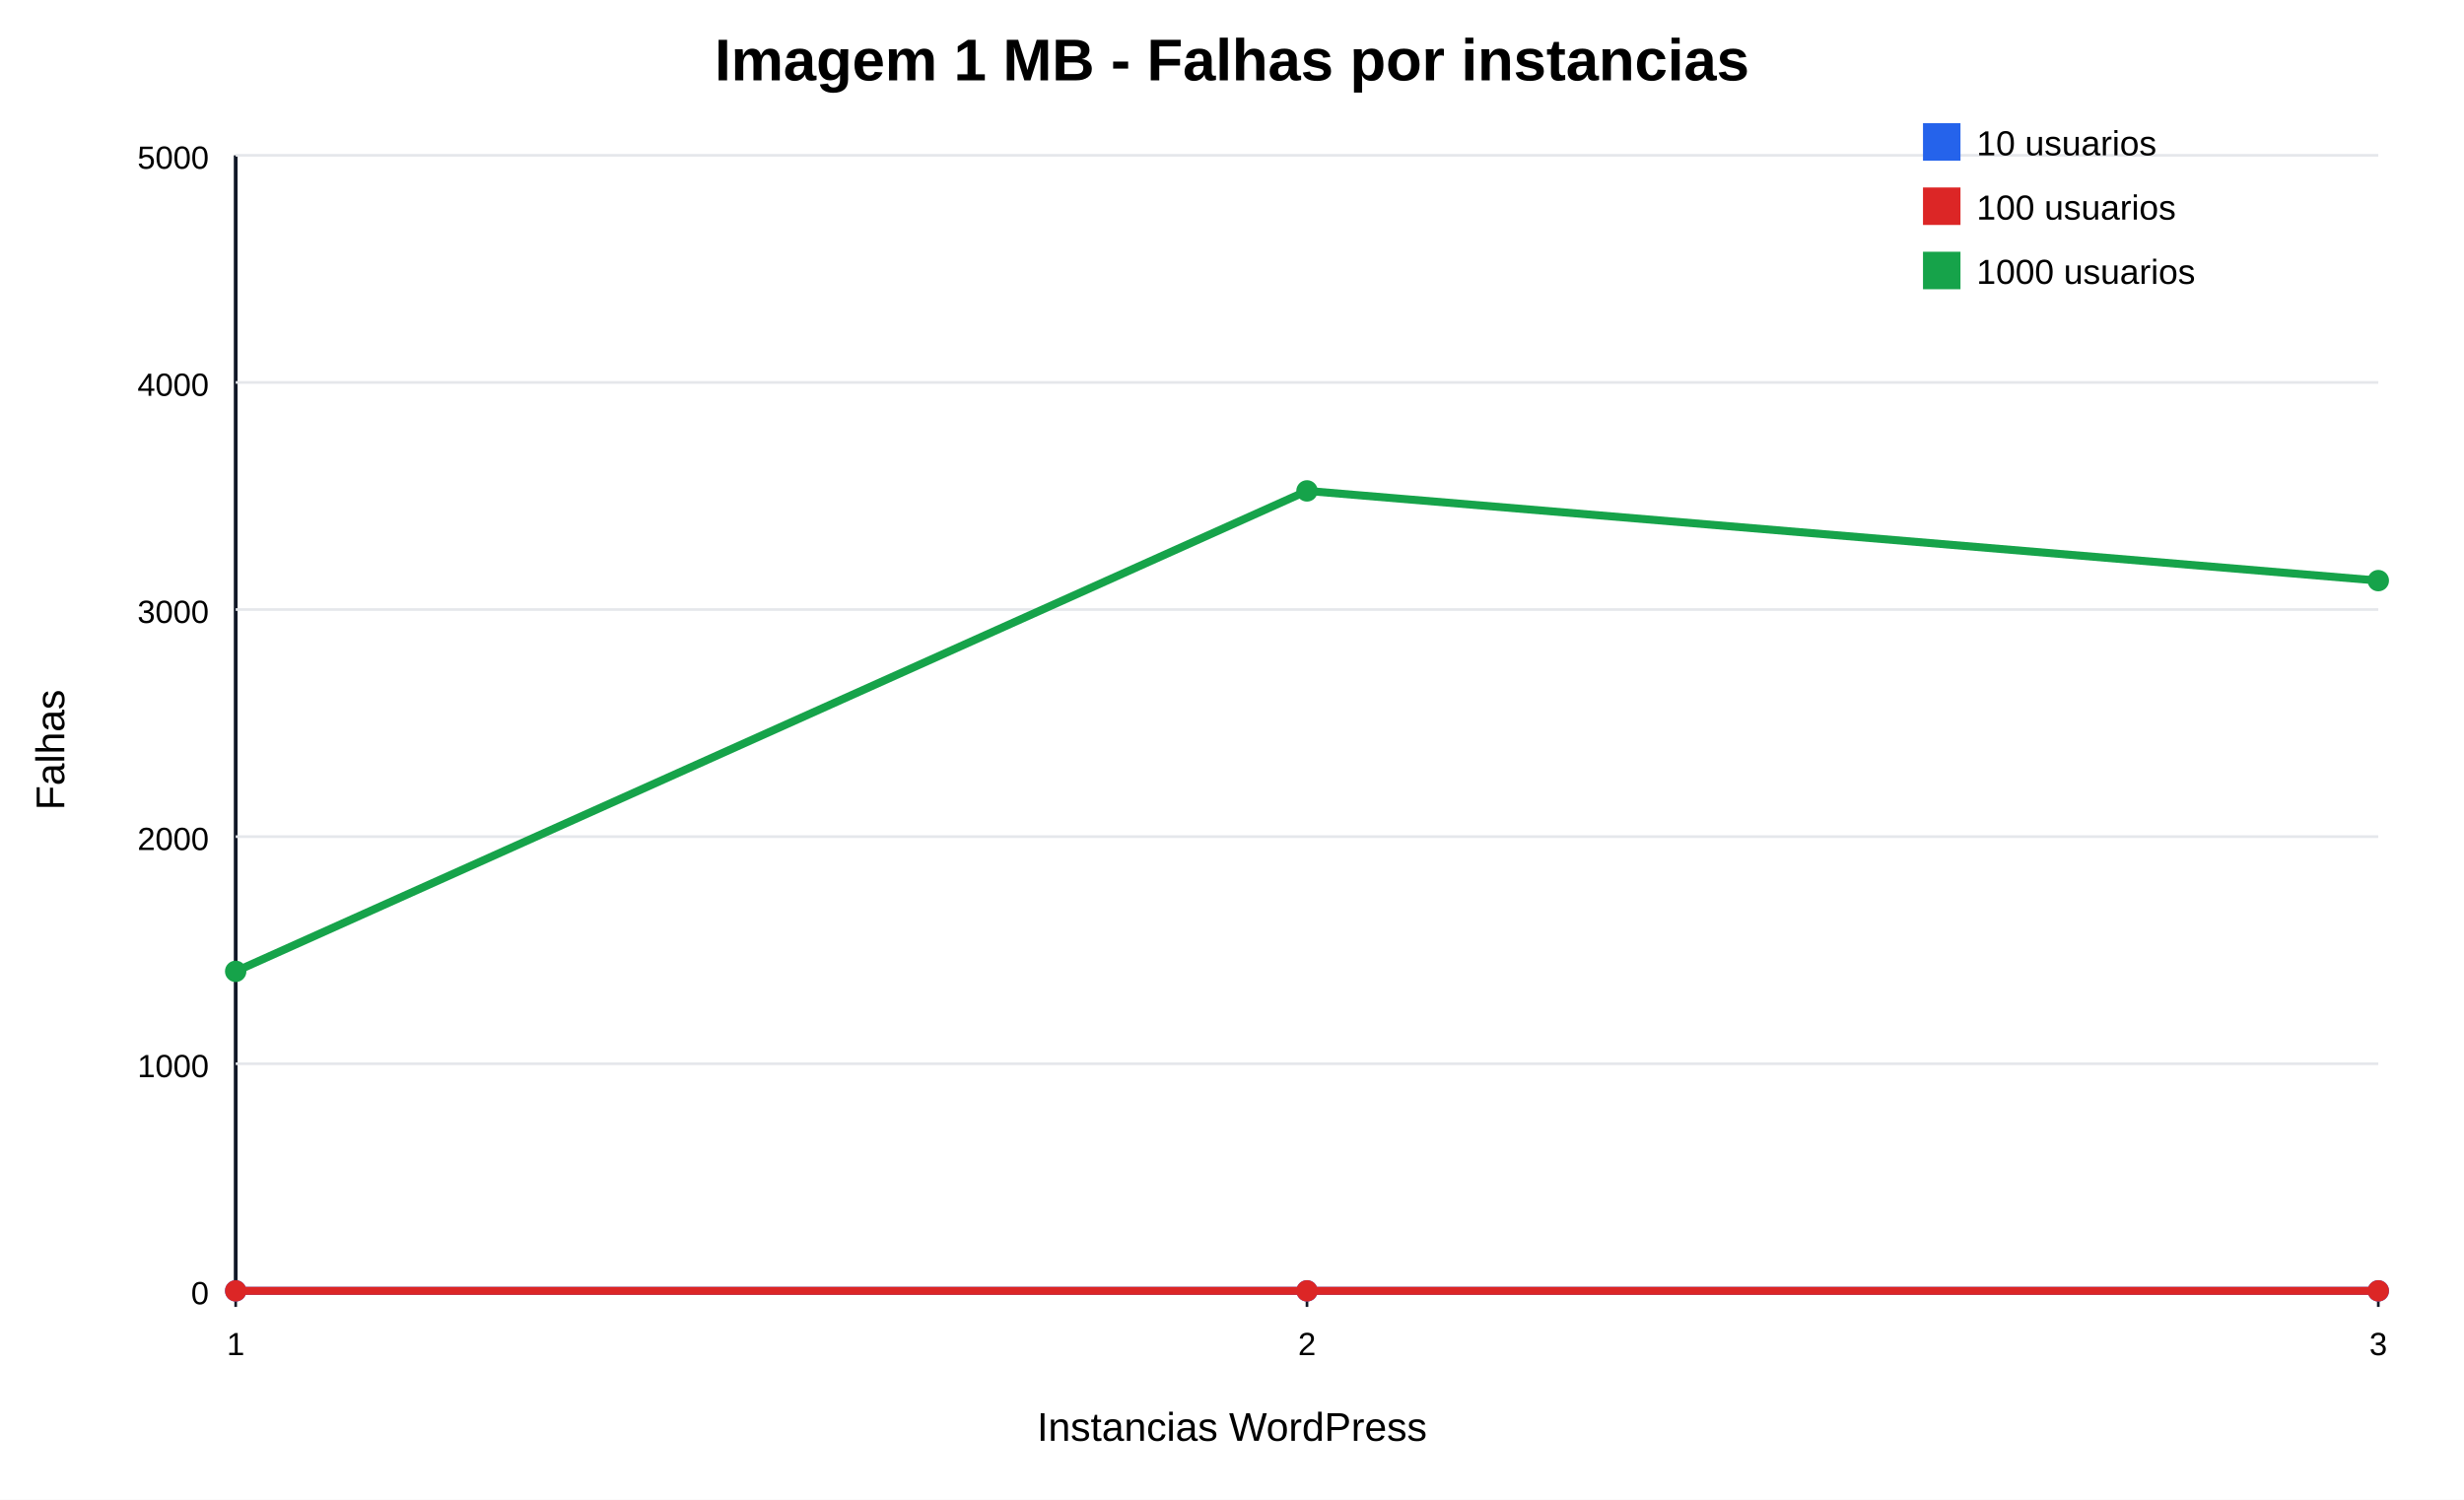
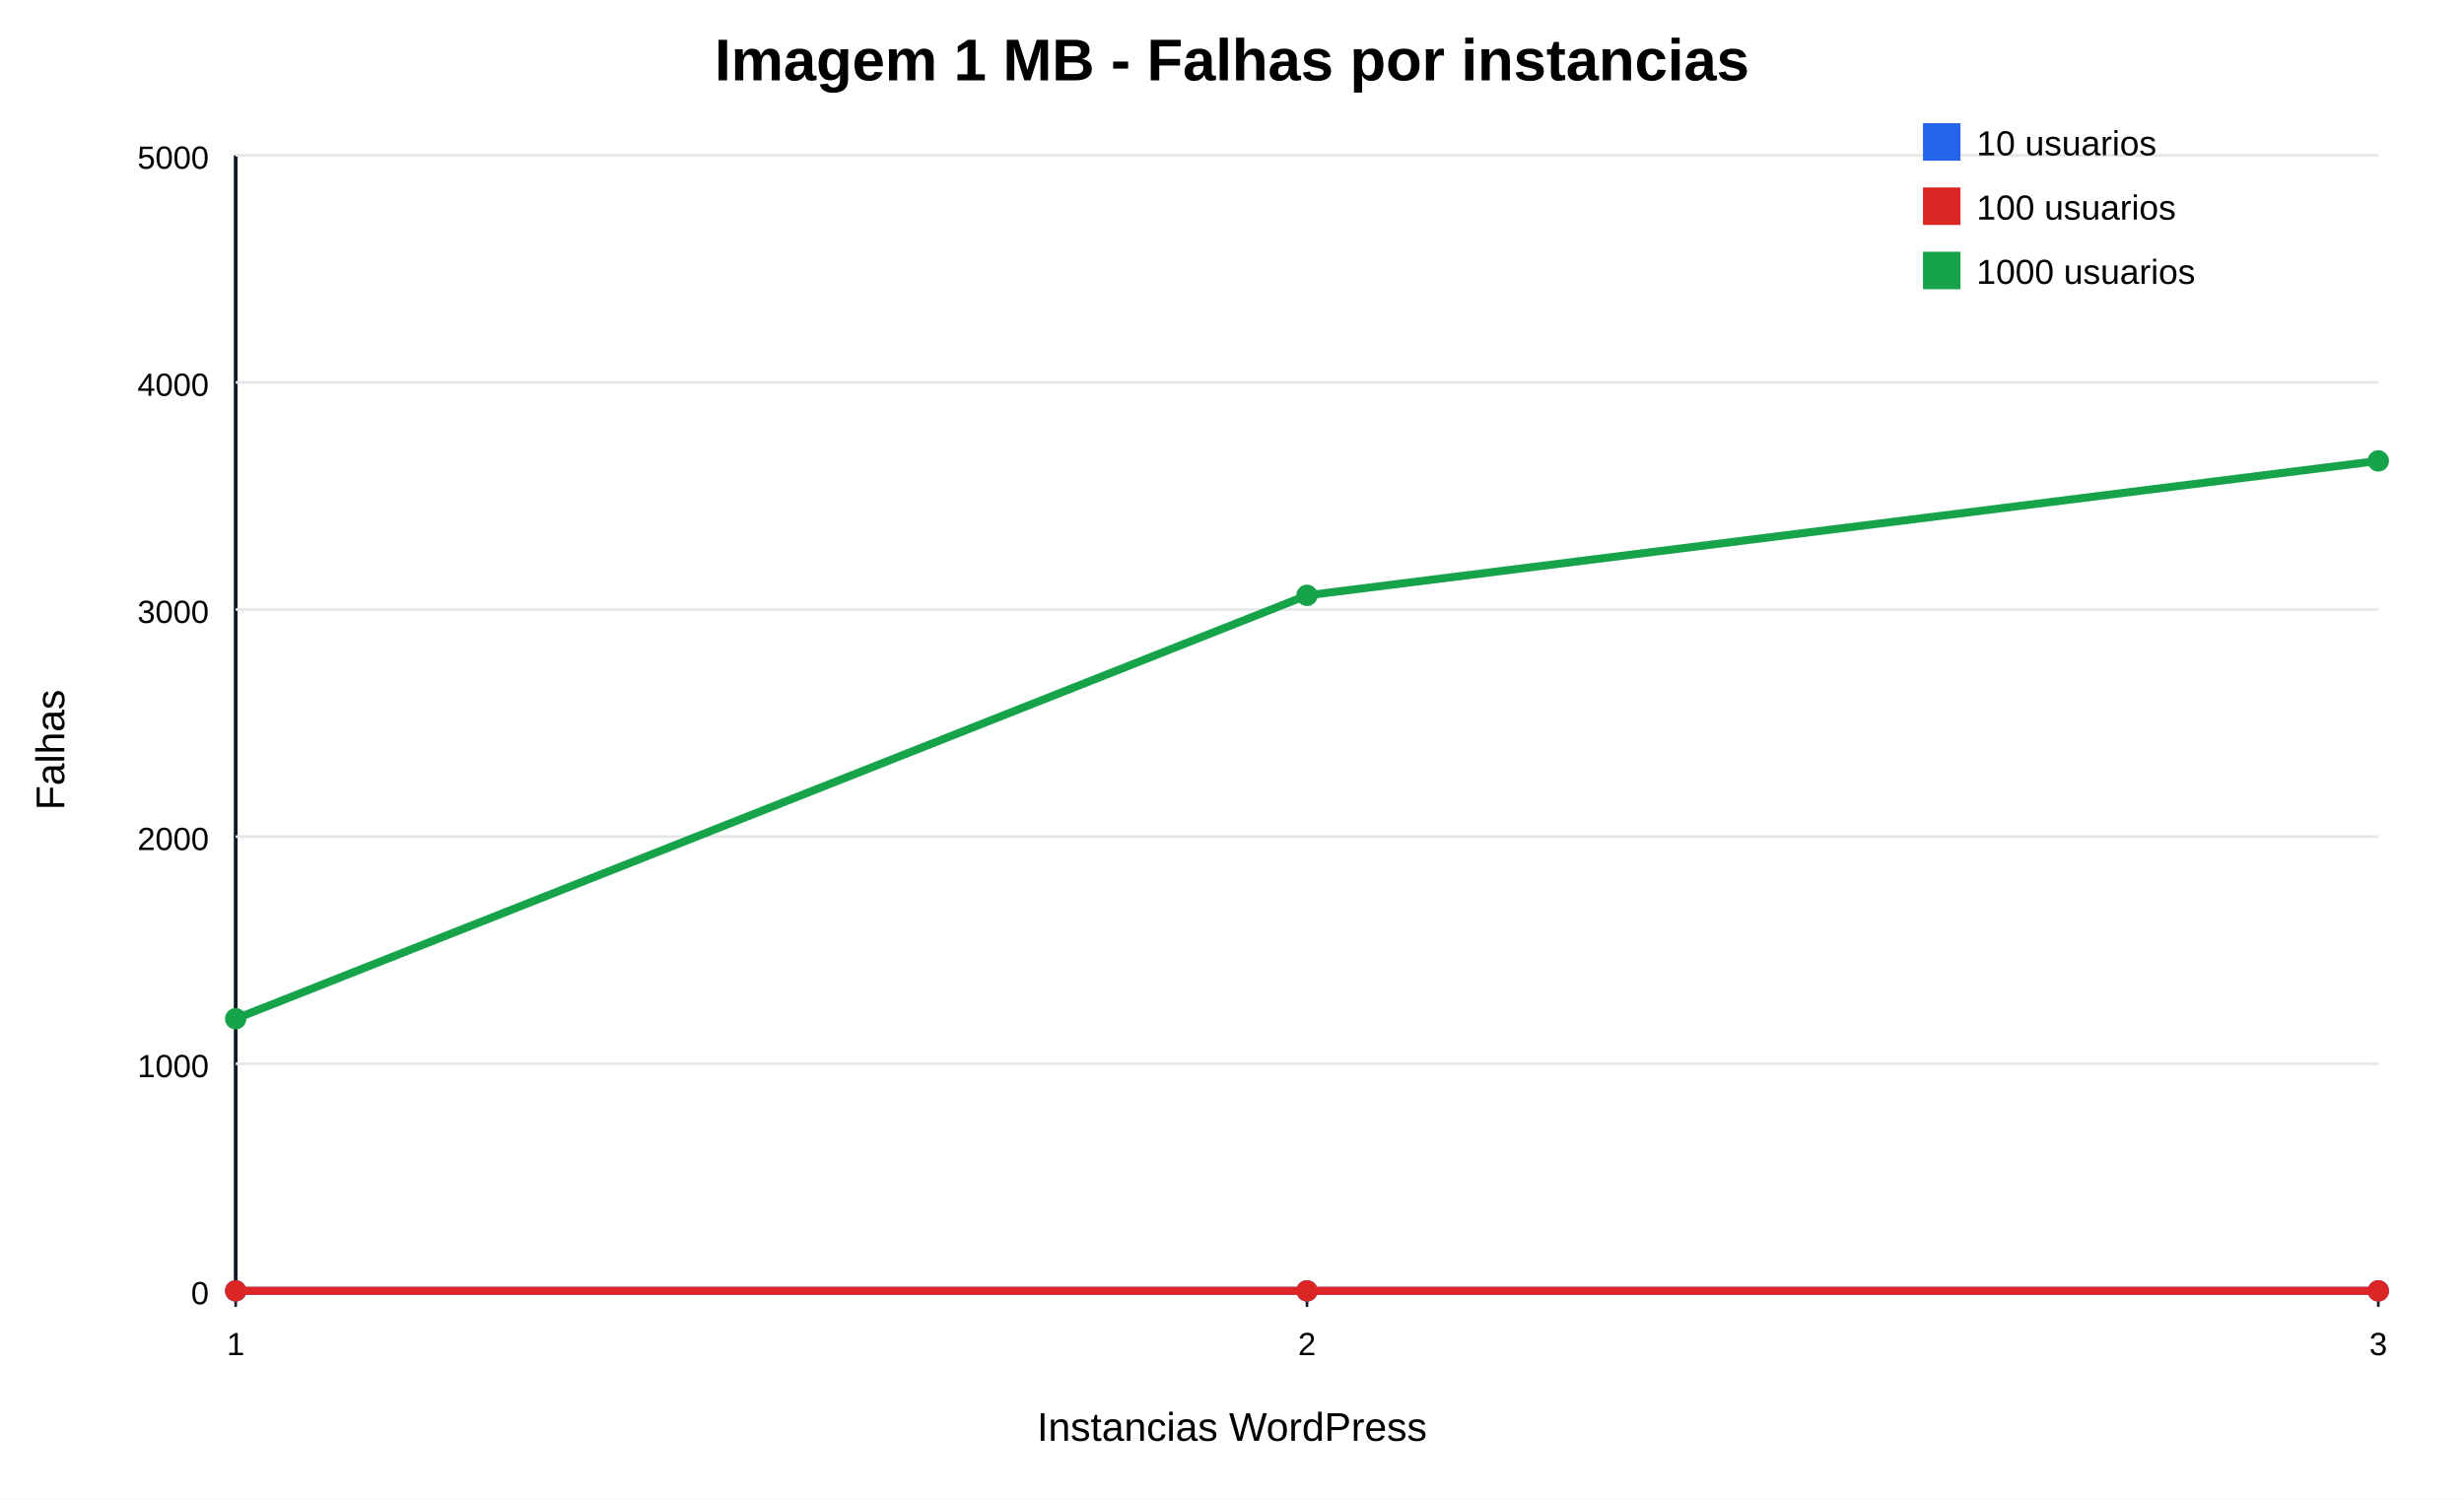
<svg xmlns="http://www.w3.org/2000/svg" width="920" height="560" viewBox="0 0 920 560">
  <rect width="100%" height="100%" fill="#ffffff" />
  <text x="460.0" y="30" text-anchor="middle" font-family="Arial" font-size="22" font-weight="700">Imagem 1 MB - Falhas por instancias</text>
  <text x="460.0" y="538" text-anchor="middle" font-family="Arial" font-size="15">Instancias WordPress</text>
  <text transform="translate(24 280.0) rotate(-90)" text-anchor="middle" font-family="Arial" font-size="15">Falhas</text>
  <line x1="88" y1="482" x2="888" y2="482" stroke="#111827" stroke-width="1.4" />
  <line x1="88" y1="58" x2="88" y2="482" stroke="#111827" stroke-width="1.4" />
  <line x1="88" y1="482.0" x2="888" y2="482.0" stroke="#e5e7eb" />
  <text x="78" y="487.0" text-anchor="end" font-family="Arial" font-size="12">0</text>
  <line x1="88" y1="397.2" x2="888" y2="397.2" stroke="#e5e7eb" />
  <text x="78" y="402.2" text-anchor="end" font-family="Arial" font-size="12">1000</text>
  <line x1="88" y1="312.4" x2="888" y2="312.4" stroke="#e5e7eb" />
  <text x="78" y="317.4" text-anchor="end" font-family="Arial" font-size="12">2000</text>
  <line x1="88" y1="227.6" x2="888" y2="227.6" stroke="#e5e7eb" />
  <text x="78" y="232.6" text-anchor="end" font-family="Arial" font-size="12">3000</text>
  <line x1="88" y1="142.8" x2="888" y2="142.8" stroke="#e5e7eb" />
  <text x="78" y="147.8" text-anchor="end" font-family="Arial" font-size="12">4000</text>
  <line x1="88" y1="58.0" x2="888" y2="58.0" stroke="#e5e7eb" />
  <text x="78" y="63.0" text-anchor="end" font-family="Arial" font-size="12">5000</text>
  <line x1="88.0" y1="482" x2="88.0" y2="488" stroke="#111827" />
  <text x="88.0" y="506" text-anchor="middle" font-family="Arial" font-size="12">1</text>
  <line x1="488.0" y1="482" x2="488.0" y2="488" stroke="#111827" />
  <text x="488.0" y="506" text-anchor="middle" font-family="Arial" font-size="12">2</text>
  <line x1="888.0" y1="482" x2="888.0" y2="488" stroke="#111827" />
  <text x="888.0" y="506" text-anchor="middle" font-family="Arial" font-size="12">3</text>
  <polyline fill="none" stroke="#2563eb" stroke-width="3" points="88.0,482.0 488.0,482.0 888.0,482.0" />
  <circle cx="88.0" cy="482.0" r="4" fill="#2563eb" />
  <circle cx="488.0" cy="482.0" r="4" fill="#2563eb" />
  <circle cx="888.0" cy="482.0" r="4" fill="#2563eb" />
  <rect x="718" y="46" width="14" height="14" fill="#2563eb" />
  <text x="738" y="58" font-family="Arial" font-size="13">10 usuarios</text>
  <polyline fill="none" stroke="#dc2626" stroke-width="3" points="88.0,482.0 488.0,482.0 888.0,482.0" />
  <circle cx="88.0" cy="482.0" r="4" fill="#dc2626" />
  <circle cx="488.0" cy="482.0" r="4" fill="#dc2626" />
  <circle cx="888.0" cy="482.0" r="4" fill="#dc2626" />
  <rect x="718" y="70" width="14" height="14" fill="#dc2626" />
  <text x="738" y="82" font-family="Arial" font-size="13">100 usuarios</text>
-   <polyline fill="none" stroke="#16a34a" stroke-width="3" points="88.0,362.7 488.0,183.3 888.0,216.8" />
-   <circle cx="88.0" cy="362.7" r="4" fill="#16a34a" />
-   <circle cx="488.0" cy="183.3" r="4" fill="#16a34a" />
-   <circle cx="888.0" cy="216.8" r="4" fill="#16a34a" />
+   <polyline fill="none" stroke="#16a34a" stroke-width="3" points="88.0,380.4 488.0,222.3 888.0,172.1" />
+   <circle cx="88.0" cy="380.4" r="4" fill="#16a34a" />
+   <circle cx="488.0" cy="222.3" r="4" fill="#16a34a" />
+   <circle cx="888.0" cy="172.1" r="4" fill="#16a34a" />
  <rect x="718" y="94" width="14" height="14" fill="#16a34a" />
  <text x="738" y="106" font-family="Arial" font-size="13">1000 usuarios</text>
</svg>
